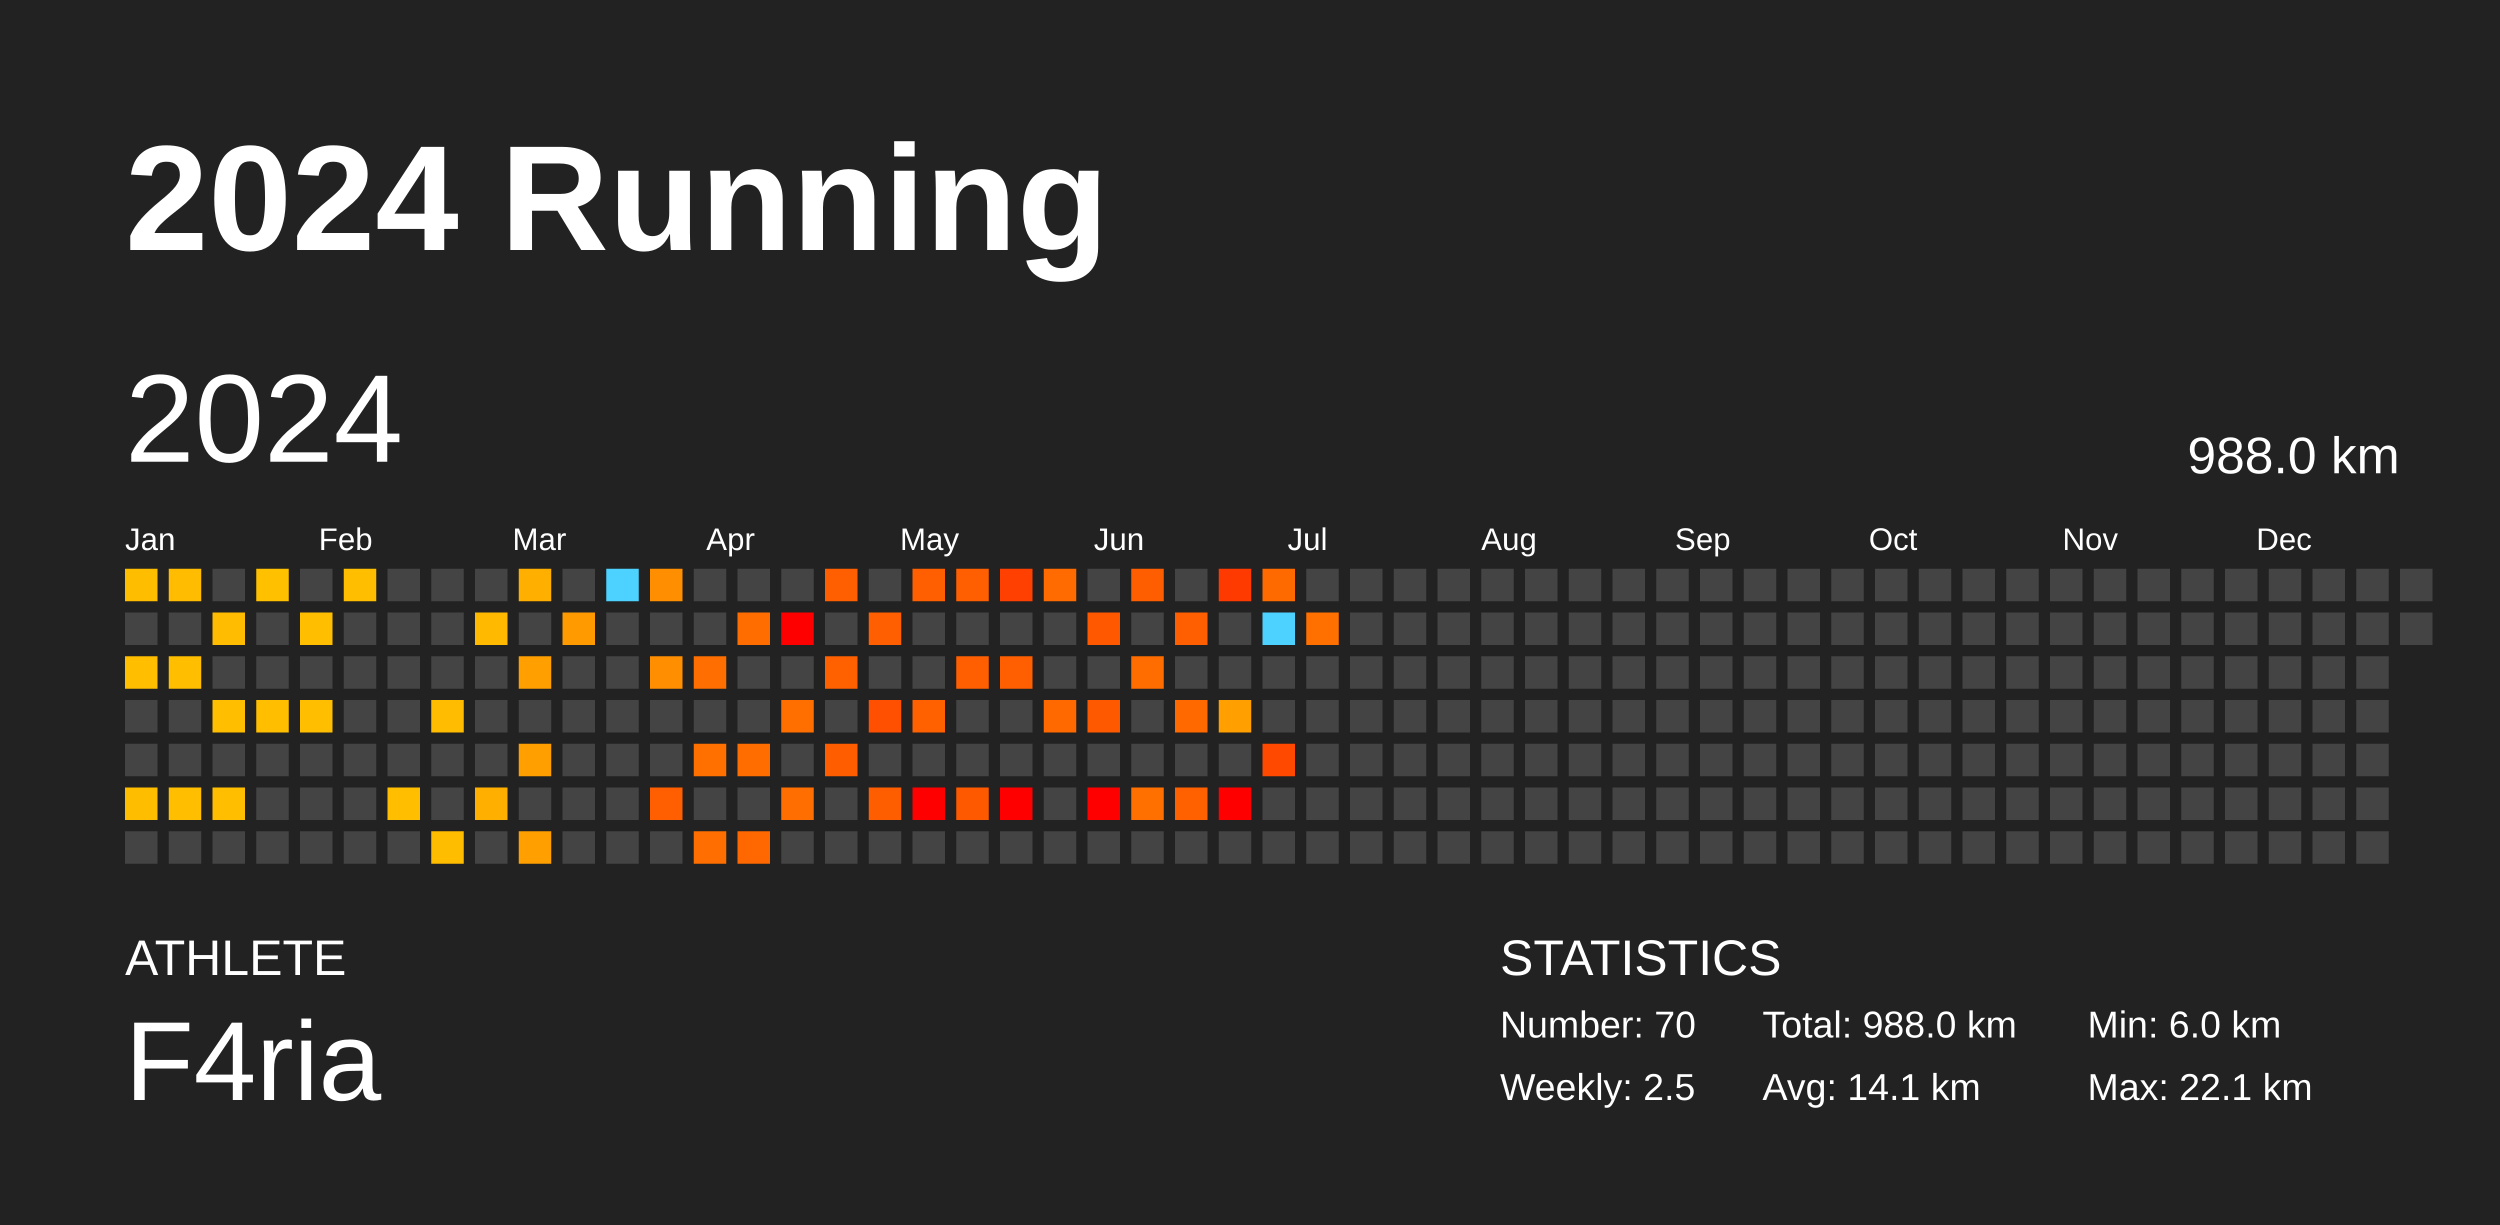
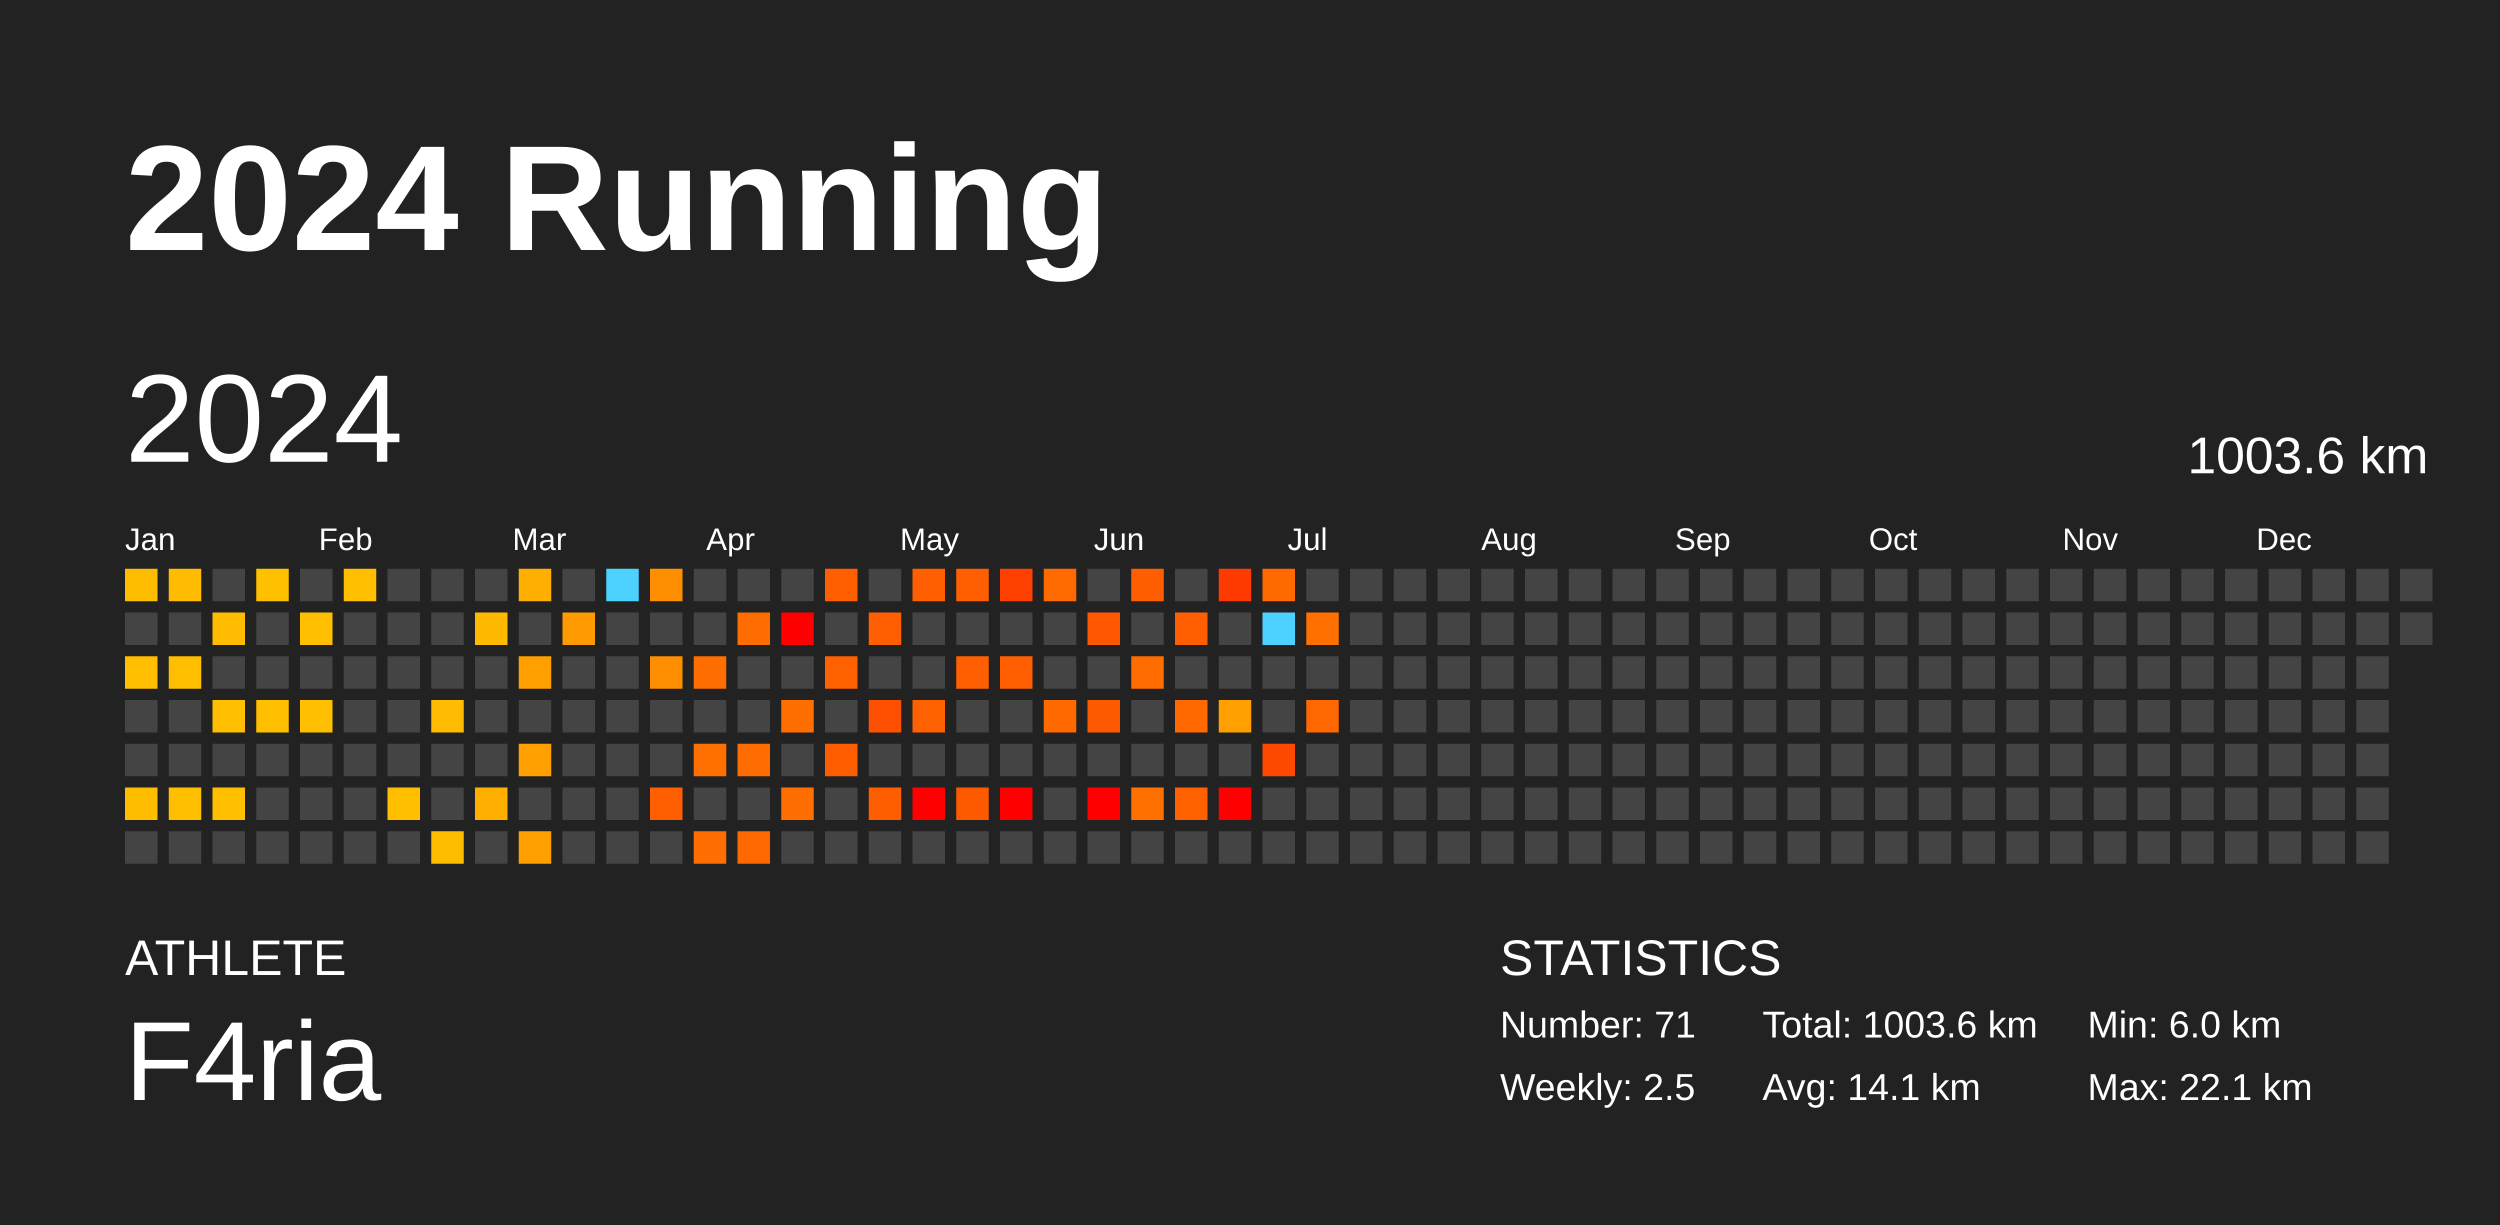
<svg xmlns="http://www.w3.org/2000/svg" baseProfile="full" height="98mm" version="1.1" viewBox="0,0,200,98" width="200mm">
  <defs />
  <rect fill="#222222" height="98" width="200" x="0" y="0" />
  <text fill="#FFFFFF" style="font-size:12px; font-family:Arial; font-weight:bold;" x="10" y="20">2024 Running</text>
  <text fill="#FFFFFF" style="font-size:4px; font-family:Arial" x="10" y="78">ATHLETE</text>
  <text fill="#FFFFFF" style="font-size:9px; font-family:Arial" x="10" y="88">F4ria</text>
  <text fill="#FFFFFF" style="font-size:4px; font-family:Arial" x="120" y="78">STATISTICS</text>
-   <text fill="#FFFFFF" style="font-size:3px; font-family:Arial" x="120" y="83">Number: 70</text>
+   <text fill="#FFFFFF" style="font-size:3px; font-family:Arial" x="120" y="83">Number: 71</text>
  <text fill="#FFFFFF" style="font-size:3px; font-family:Arial" x="120" y="88">Weekly: 2.5</text>
-   <text fill="#FFFFFF" style="font-size:3px; font-family:Arial" x="141" y="83">Total: 988.0 km</text>
+   <text fill="#FFFFFF" style="font-size:3px; font-family:Arial" x="141" y="83">Total: 1003.6 km</text>
  <text fill="#FFFFFF" style="font-size:3px; font-family:Arial" x="141" y="88">Avg: 14.1 km</text>
  <text fill="#FFFFFF" style="font-size:3px; font-family:Arial" x="167" y="83">Min: 6.0 km</text>
  <text fill="#FFFFFF" style="font-size:3px; font-family:Arial" x="167" y="88">Max: 22.1 km</text>
  <text dominant-baseline="hanging" fill="#FFFFFF" style="font-size:10.0px; font-family:Arial;" x="10" y="30">2024</text>
-   <text dominant-baseline="hanging" fill="#FFFFFF" style="font-size:4.125px; font-family:Arial;" x="175" y="35">988.0 km</text>
+   <text dominant-baseline="hanging" fill="#FFFFFF" style="font-size:4.125px; font-family:Arial;" x="175" y="35">1003.6 km</text>
  <text fill="#FFFFFF" style="font-size:2.5px; font-family:Arial" x="10.0" y="44">Jan</text>
  <text fill="#FFFFFF" style="font-size:2.5px; font-family:Arial" x="25.5" y="44">Feb</text>
  <text fill="#FFFFFF" style="font-size:2.5px; font-family:Arial" x="41.0" y="44">Mar</text>
  <text fill="#FFFFFF" style="font-size:2.5px; font-family:Arial" x="56.5" y="44">Apr</text>
  <text fill="#FFFFFF" style="font-size:2.5px; font-family:Arial" x="72.0" y="44">May</text>
  <text fill="#FFFFFF" style="font-size:2.5px; font-family:Arial" x="87.5" y="44">Jun</text>
  <text fill="#FFFFFF" style="font-size:2.5px; font-family:Arial" x="103.0" y="44">Jul</text>
  <text fill="#FFFFFF" style="font-size:2.5px; font-family:Arial" x="118.5" y="44">Aug</text>
  <text fill="#FFFFFF" style="font-size:2.5px; font-family:Arial" x="134.0" y="44">Sep</text>
  <text fill="#FFFFFF" style="font-size:2.5px; font-family:Arial" x="149.5" y="44">Oct</text>
  <text fill="#FFFFFF" style="font-size:2.5px; font-family:Arial" x="165.0" y="44">Nov</text>
  <text fill="#FFFFFF" style="font-size:2.5px; font-family:Arial" x="180.5" y="44">Dec</text>
  <rect fill="#ffbd00" height="2.6" width="2.6" x="10.0" y="45.5" />
  <rect fill="#444444" height="2.6" width="2.6" x="10.0" y="49.0" />
  <rect fill="#ffbe00" height="2.6" width="2.6" x="10.0" y="52.5" />
  <rect fill="#444444" height="2.6" width="2.6" x="10.0" y="56.0" />
  <rect fill="#444444" height="2.6" width="2.6" x="10.0" y="59.5" />
  <rect fill="#ffbd00" height="2.6" width="2.6" x="10.0" y="63.0" />
  <rect fill="#444444" height="2.6" width="2.6" x="10.0" y="66.5" />
  <rect fill="#ffbc00" height="2.6" width="2.6" x="13.5" y="45.5" />
  <rect fill="#444444" height="2.6" width="2.6" x="13.5" y="49.0" />
  <rect fill="#ffbe00" height="2.6" width="2.6" x="13.5" y="52.5" />
  <rect fill="#444444" height="2.6" width="2.6" x="13.5" y="56.0" />
  <rect fill="#444444" height="2.6" width="2.6" x="13.5" y="59.5" />
  <rect fill="#ffbf00" height="2.6" width="2.6" x="13.5" y="63.0" />
  <rect fill="#444444" height="2.6" width="2.6" x="13.5" y="66.5" />
  <rect fill="#444444" height="2.6" width="2.6" x="17.0" y="45.5" />
  <rect fill="#ffbc00" height="2.6" width="2.6" x="17.0" y="49.0" />
  <rect fill="#444444" height="2.6" width="2.6" x="17.0" y="52.5" />
  <rect fill="#ffbe00" height="2.6" width="2.6" x="17.0" y="56.0" />
  <rect fill="#444444" height="2.6" width="2.6" x="17.0" y="59.5" />
  <rect fill="#ffbf00" height="2.6" width="2.6" x="17.0" y="63.0" />
  <rect fill="#444444" height="2.6" width="2.6" x="17.0" y="66.5" />
  <rect fill="#ffc000" height="2.6" width="2.6" x="20.5" y="45.5" />
  <rect fill="#444444" height="2.6" width="2.6" x="20.5" y="49.0" />
  <rect fill="#444444" height="2.6" width="2.6" x="20.5" y="52.5" />
  <rect fill="#ffbf00" height="2.6" width="2.6" x="20.5" y="56.0" />
  <rect fill="#444444" height="2.6" width="2.6" x="20.5" y="59.5" />
  <rect fill="#444444" height="2.6" width="2.6" x="20.5" y="63.0" />
  <rect fill="#444444" height="2.6" width="2.6" x="20.5" y="66.5" />
  <rect fill="#444444" height="2.6" width="2.6" x="24.0" y="45.5" />
  <rect fill="#ffbf00" height="2.6" width="2.6" x="24.0" y="49.0" />
  <rect fill="#444444" height="2.6" width="2.6" x="24.0" y="52.5" />
  <rect fill="#ffbf00" height="2.6" width="2.6" x="24.0" y="56.0" />
  <rect fill="#444444" height="2.6" width="2.6" x="24.0" y="59.5" />
  <rect fill="#444444" height="2.6" width="2.6" x="24.0" y="63.0" />
  <rect fill="#444444" height="2.6" width="2.6" x="24.0" y="66.5" />
  <rect fill="#ffbf00" height="2.6" width="2.6" x="27.5" y="45.5" />
  <rect fill="#444444" height="2.6" width="2.6" x="27.5" y="49.0" />
  <rect fill="#444444" height="2.6" width="2.6" x="27.5" y="52.5" />
  <rect fill="#444444" height="2.6" width="2.6" x="27.5" y="56.0" />
  <rect fill="#444444" height="2.6" width="2.6" x="27.5" y="59.5" />
  <rect fill="#444444" height="2.6" width="2.6" x="27.5" y="63.0" />
  <rect fill="#444444" height="2.6" width="2.6" x="27.5" y="66.5" />
  <rect fill="#444444" height="2.6" width="2.6" x="31.0" y="45.5" />
  <rect fill="#444444" height="2.6" width="2.6" x="31.0" y="49.0" />
  <rect fill="#444444" height="2.6" width="2.6" x="31.0" y="52.5" />
  <rect fill="#444444" height="2.6" width="2.6" x="31.0" y="56.0" />
  <rect fill="#444444" height="2.6" width="2.6" x="31.0" y="59.5" />
  <rect fill="#ffbf00" height="2.6" width="2.6" x="31.0" y="63.0" />
  <rect fill="#444444" height="2.6" width="2.6" x="31.0" y="66.5" />
  <rect fill="#444444" height="2.6" width="2.6" x="34.5" y="45.5" />
  <rect fill="#444444" height="2.6" width="2.6" x="34.5" y="49.0" />
  <rect fill="#444444" height="2.6" width="2.6" x="34.5" y="52.5" />
  <rect fill="#ffbc00" height="2.6" width="2.6" x="34.5" y="56.0" />
  <rect fill="#444444" height="2.6" width="2.6" x="34.5" y="59.5" />
  <rect fill="#444444" height="2.6" width="2.6" x="34.5" y="63.0" />
  <rect fill="#ffbd00" height="2.6" width="2.6" x="34.5" y="66.5" />
  <rect fill="#444444" height="2.6" width="2.6" x="38.0" y="45.5" />
  <rect fill="#ffba00" height="2.6" width="2.6" x="38.0" y="49.0" />
  <rect fill="#444444" height="2.6" width="2.6" x="38.0" y="52.5" />
  <rect fill="#444444" height="2.6" width="2.6" x="38.0" y="56.0" />
  <rect fill="#444444" height="2.6" width="2.6" x="38.0" y="59.5" />
  <rect fill="#ffaf00" height="2.6" width="2.6" x="38.0" y="63.0" />
  <rect fill="#444444" height="2.6" width="2.6" x="38.0" y="66.5" />
  <rect fill="#ffaf00" height="2.6" width="2.6" x="41.5" y="45.5" />
  <rect fill="#444444" height="2.6" width="2.6" x="41.5" y="49.0" />
  <rect fill="#ffa000" height="2.6" width="2.6" x="41.5" y="52.5" />
  <rect fill="#444444" height="2.6" width="2.6" x="41.5" y="56.0" />
  <rect fill="#ff9f00" height="2.6" width="2.6" x="41.5" y="59.5" />
  <rect fill="#444444" height="2.6" width="2.6" x="41.5" y="63.0" />
  <rect fill="#ffa000" height="2.6" width="2.6" x="41.5" y="66.5" />
  <rect fill="#444444" height="2.6" width="2.6" x="45.0" y="45.5" />
  <rect fill="#ff9b00" height="2.6" width="2.6" x="45.0" y="49.0" />
  <rect fill="#444444" height="2.6" width="2.6" x="45.0" y="52.5" />
  <rect fill="#444444" height="2.6" width="2.6" x="45.0" y="56.0" />
  <rect fill="#444444" height="2.6" width="2.6" x="45.0" y="59.5" />
  <rect fill="#444444" height="2.6" width="2.6" x="45.0" y="63.0" />
  <rect fill="#444444" height="2.6" width="2.6" x="45.0" y="66.5" />
  <rect fill="#4dd2ff" height="2.6" width="2.6" x="48.5" y="45.5" />
  <rect fill="#444444" height="2.6" width="2.6" x="48.5" y="49.0" />
  <rect fill="#444444" height="2.6" width="2.6" x="48.5" y="52.5" />
  <rect fill="#444444" height="2.6" width="2.6" x="48.5" y="56.0" />
  <rect fill="#444444" height="2.6" width="2.6" x="48.5" y="59.5" />
  <rect fill="#444444" height="2.6" width="2.6" x="48.5" y="63.0" />
  <rect fill="#444444" height="2.6" width="2.6" x="48.5" y="66.5" />
  <rect fill="#ff8e00" height="2.6" width="2.6" x="52.0" y="45.5" />
  <rect fill="#444444" height="2.6" width="2.6" x="52.0" y="49.0" />
  <rect fill="#ff8f00" height="2.6" width="2.6" x="52.0" y="52.5" />
  <rect fill="#444444" height="2.6" width="2.6" x="52.0" y="56.0" />
  <rect fill="#444444" height="2.6" width="2.6" x="52.0" y="59.5" />
  <rect fill="#ff5f00" height="2.6" width="2.6" x="52.0" y="63.0" />
  <rect fill="#444444" height="2.6" width="2.6" x="52.0" y="66.5" />
  <rect fill="#444444" height="2.6" width="2.6" x="55.5" y="45.5" />
  <rect fill="#444444" height="2.6" width="2.6" x="55.5" y="49.0" />
  <rect fill="#ff6e00" height="2.6" width="2.6" x="55.5" y="52.5" />
  <rect fill="#444444" height="2.6" width="2.6" x="55.5" y="56.0" />
  <rect fill="#ff7000" height="2.6" width="2.6" x="55.5" y="59.5" />
  <rect fill="#444444" height="2.6" width="2.6" x="55.5" y="63.0" />
  <rect fill="#ff6e00" height="2.6" width="2.6" x="55.5" y="66.5" />
  <rect fill="#444444" height="2.6" width="2.6" x="59.0" y="45.5" />
  <rect fill="#ff6d00" height="2.6" width="2.6" x="59.0" y="49.0" />
  <rect fill="#444444" height="2.6" width="2.6" x="59.0" y="52.5" />
  <rect fill="#444444" height="2.6" width="2.6" x="59.0" y="56.0" />
  <rect fill="#ff6d00" height="2.6" width="2.6" x="59.0" y="59.5" />
  <rect fill="#444444" height="2.6" width="2.6" x="59.0" y="63.0" />
  <rect fill="#ff6800" height="2.6" width="2.6" x="59.0" y="66.5" />
  <rect fill="#444444" height="2.6" width="2.6" x="62.5" y="45.5" />
  <rect fill="red" height="2.6" width="2.6" x="62.5" y="49.0" />
  <rect fill="#444444" height="2.6" width="2.6" x="62.5" y="52.5" />
  <rect fill="#ff6f00" height="2.6" width="2.6" x="62.5" y="56.0" />
  <rect fill="#444444" height="2.6" width="2.6" x="62.5" y="59.5" />
  <rect fill="#ff6e00" height="2.6" width="2.6" x="62.5" y="63.0" />
  <rect fill="#444444" height="2.6" width="2.6" x="62.5" y="66.5" />
  <rect fill="#ff5f00" height="2.6" width="2.6" x="66.0" y="45.5" />
  <rect fill="#444444" height="2.6" width="2.6" x="66.0" y="49.0" />
  <rect fill="#ff6000" height="2.6" width="2.6" x="66.0" y="52.5" />
  <rect fill="#444444" height="2.6" width="2.6" x="66.0" y="56.0" />
  <rect fill="#ff5d00" height="2.6" width="2.6" x="66.0" y="59.5" />
  <rect fill="#444444" height="2.6" width="2.6" x="66.0" y="63.0" />
  <rect fill="#444444" height="2.6" width="2.6" x="66.0" y="66.5" />
  <rect fill="#444444" height="2.6" width="2.6" x="69.5" y="45.5" />
  <rect fill="#ff5f00" height="2.6" width="2.6" x="69.5" y="49.0" />
  <rect fill="#444444" height="2.6" width="2.6" x="69.5" y="52.5" />
  <rect fill="#ff4f00" height="2.6" width="2.6" x="69.5" y="56.0" />
  <rect fill="#444444" height="2.6" width="2.6" x="69.5" y="59.5" />
  <rect fill="#ff5e00" height="2.6" width="2.6" x="69.5" y="63.0" />
  <rect fill="#444444" height="2.6" width="2.6" x="69.5" y="66.5" />
  <rect fill="#ff5f00" height="2.6" width="2.6" x="73.0" y="45.5" />
  <rect fill="#444444" height="2.6" width="2.6" x="73.0" y="49.0" />
  <rect fill="#444444" height="2.6" width="2.6" x="73.0" y="52.5" />
  <rect fill="#ff6000" height="2.6" width="2.6" x="73.0" y="56.0" />
  <rect fill="#444444" height="2.6" width="2.6" x="73.0" y="59.5" />
  <rect fill="red" height="2.6" width="2.6" x="73.0" y="63.0" />
  <rect fill="#444444" height="2.6" width="2.6" x="73.0" y="66.5" />
  <rect fill="#ff5f00" height="2.6" width="2.6" x="76.5" y="45.5" />
  <rect fill="#444444" height="2.6" width="2.6" x="76.5" y="49.0" />
  <rect fill="#ff5f00" height="2.6" width="2.6" x="76.5" y="52.5" />
  <rect fill="#444444" height="2.6" width="2.6" x="76.5" y="56.0" />
  <rect fill="#444444" height="2.6" width="2.6" x="76.5" y="59.5" />
  <rect fill="#ff5900" height="2.6" width="2.6" x="76.5" y="63.0" />
  <rect fill="#444444" height="2.6" width="2.6" x="76.5" y="66.5" />
  <rect fill="#ff4000" height="2.6" width="2.6" x="80.0" y="45.5" />
  <rect fill="#444444" height="2.6" width="2.6" x="80.0" y="49.0" />
  <rect fill="#ff5f00" height="2.6" width="2.6" x="80.0" y="52.5" />
  <rect fill="#444444" height="2.6" width="2.6" x="80.0" y="56.0" />
  <rect fill="#444444" height="2.6" width="2.6" x="80.0" y="59.5" />
  <rect fill="red" height="2.6" width="2.6" x="80.0" y="63.0" />
  <rect fill="#444444" height="2.6" width="2.6" x="80.0" y="66.5" />
  <rect fill="#ff6b00" height="2.6" width="2.6" x="83.5" y="45.5" />
  <rect fill="#444444" height="2.6" width="2.6" x="83.5" y="49.0" />
  <rect fill="#444444" height="2.6" width="2.6" x="83.5" y="52.5" />
  <rect fill="#ff6900" height="2.6" width="2.6" x="83.5" y="56.0" />
  <rect fill="#444444" height="2.6" width="2.6" x="83.5" y="59.5" />
  <rect fill="#444444" height="2.6" width="2.6" x="83.5" y="63.0" />
  <rect fill="#444444" height="2.6" width="2.6" x="83.5" y="66.5" />
  <rect fill="#444444" height="2.6" width="2.6" x="87.0" y="45.5" />
  <rect fill="#ff5800" height="2.6" width="2.6" x="87.0" y="49.0" />
  <rect fill="#444444" height="2.6" width="2.6" x="87.0" y="52.5" />
  <rect fill="#ff5900" height="2.6" width="2.6" x="87.0" y="56.0" />
  <rect fill="#444444" height="2.6" width="2.6" x="87.0" y="59.5" />
  <rect fill="red" height="2.6" width="2.6" x="87.0" y="63.0" />
  <rect fill="#444444" height="2.6" width="2.6" x="87.0" y="66.5" />
  <rect fill="#ff5e00" height="2.6" width="2.6" x="90.5" y="45.5" />
  <rect fill="#444444" height="2.6" width="2.6" x="90.5" y="49.0" />
  <rect fill="#ff6d00" height="2.6" width="2.6" x="90.5" y="52.5" />
  <rect fill="#444444" height="2.6" width="2.6" x="90.5" y="56.0" />
  <rect fill="#444444" height="2.6" width="2.6" x="90.5" y="59.5" />
  <rect fill="#ff7000" height="2.6" width="2.6" x="90.5" y="63.0" />
  <rect fill="#444444" height="2.6" width="2.6" x="90.5" y="66.5" />
  <rect fill="#444444" height="2.6" width="2.6" x="94.0" y="45.5" />
  <rect fill="#ff5f00" height="2.6" width="2.6" x="94.0" y="49.0" />
  <rect fill="#444444" height="2.6" width="2.6" x="94.0" y="52.5" />
  <rect fill="#ff6900" height="2.6" width="2.6" x="94.0" y="56.0" />
  <rect fill="#444444" height="2.6" width="2.6" x="94.0" y="59.5" />
  <rect fill="#ff6000" height="2.6" width="2.6" x="94.0" y="63.0" />
  <rect fill="#444444" height="2.6" width="2.6" x="94.0" y="66.5" />
  <rect fill="#ff3a00" height="2.6" width="2.6" x="97.5" y="45.5" />
  <rect fill="#444444" height="2.6" width="2.6" x="97.5" y="49.0" />
  <rect fill="#444444" height="2.6" width="2.6" x="97.5" y="52.5" />
  <rect fill="#ffa000" height="2.6" width="2.6" x="97.5" y="56.0" />
  <rect fill="#444444" height="2.6" width="2.6" x="97.5" y="59.5" />
  <rect fill="red" height="2.6" width="2.6" x="97.5" y="63.0" />
  <rect fill="#444444" height="2.6" width="2.6" x="97.5" y="66.5" />
  <rect fill="#ff6a00" height="2.6" width="2.6" x="101.0" y="45.5" />
  <rect fill="#4dd2ff" height="2.6" width="2.6" x="101.0" y="49.0" />
  <rect fill="#444444" height="2.6" width="2.6" x="101.0" y="52.5" />
  <rect fill="#444444" height="2.6" width="2.6" x="101.0" y="56.0" />
  <rect fill="#ff4800" height="2.6" width="2.6" x="101.0" y="59.5" />
  <rect fill="#444444" height="2.6" width="2.6" x="101.0" y="63.0" />
  <rect fill="#444444" height="2.6" width="2.6" x="101.0" y="66.5" />
  <rect fill="#444444" height="2.6" width="2.6" x="104.5" y="45.5" />
  <rect fill="#ff7000" height="2.6" width="2.6" x="104.5" y="49.0" />
  <rect fill="#444444" height="2.6" width="2.6" x="104.5" y="52.5" />
-   <rect fill="#444444" height="2.6" width="2.6" x="104.5" y="56.0" />
+   <rect fill="#ff6700" height="2.6" width="2.6" x="104.5" y="56.0" />
  <rect fill="#444444" height="2.6" width="2.6" x="104.5" y="59.5" />
  <rect fill="#444444" height="2.6" width="2.6" x="104.5" y="63.0" />
  <rect fill="#444444" height="2.6" width="2.6" x="104.5" y="66.5" />
  <rect fill="#444444" height="2.6" width="2.6" x="108.0" y="45.5" />
  <rect fill="#444444" height="2.6" width="2.6" x="108.0" y="49.0" />
  <rect fill="#444444" height="2.6" width="2.6" x="108.0" y="52.5" />
  <rect fill="#444444" height="2.6" width="2.6" x="108.0" y="56.0" />
  <rect fill="#444444" height="2.6" width="2.6" x="108.0" y="59.5" />
  <rect fill="#444444" height="2.6" width="2.6" x="108.0" y="63.0" />
  <rect fill="#444444" height="2.6" width="2.6" x="108.0" y="66.5" />
  <rect fill="#444444" height="2.6" width="2.6" x="111.5" y="45.5" />
  <rect fill="#444444" height="2.6" width="2.6" x="111.5" y="49.0" />
  <rect fill="#444444" height="2.6" width="2.6" x="111.5" y="52.5" />
  <rect fill="#444444" height="2.6" width="2.6" x="111.5" y="56.0" />
  <rect fill="#444444" height="2.6" width="2.6" x="111.5" y="59.5" />
  <rect fill="#444444" height="2.6" width="2.6" x="111.5" y="63.0" />
  <rect fill="#444444" height="2.6" width="2.6" x="111.5" y="66.5" />
  <rect fill="#444444" height="2.6" width="2.6" x="115.0" y="45.5" />
  <rect fill="#444444" height="2.6" width="2.6" x="115.0" y="49.0" />
  <rect fill="#444444" height="2.6" width="2.6" x="115.0" y="52.5" />
  <rect fill="#444444" height="2.6" width="2.6" x="115.0" y="56.0" />
  <rect fill="#444444" height="2.6" width="2.6" x="115.0" y="59.5" />
  <rect fill="#444444" height="2.6" width="2.6" x="115.0" y="63.0" />
  <rect fill="#444444" height="2.6" width="2.6" x="115.0" y="66.5" />
  <rect fill="#444444" height="2.6" width="2.6" x="118.5" y="45.5" />
  <rect fill="#444444" height="2.6" width="2.6" x="118.5" y="49.0" />
  <rect fill="#444444" height="2.6" width="2.6" x="118.5" y="52.5" />
  <rect fill="#444444" height="2.6" width="2.6" x="118.5" y="56.0" />
  <rect fill="#444444" height="2.6" width="2.6" x="118.5" y="59.5" />
  <rect fill="#444444" height="2.6" width="2.6" x="118.5" y="63.0" />
  <rect fill="#444444" height="2.6" width="2.6" x="118.5" y="66.5" />
  <rect fill="#444444" height="2.6" width="2.6" x="122.0" y="45.5" />
  <rect fill="#444444" height="2.6" width="2.6" x="122.0" y="49.0" />
  <rect fill="#444444" height="2.6" width="2.6" x="122.0" y="52.5" />
  <rect fill="#444444" height="2.6" width="2.6" x="122.0" y="56.0" />
  <rect fill="#444444" height="2.6" width="2.6" x="122.0" y="59.5" />
  <rect fill="#444444" height="2.6" width="2.6" x="122.0" y="63.0" />
  <rect fill="#444444" height="2.6" width="2.6" x="122.0" y="66.5" />
  <rect fill="#444444" height="2.6" width="2.6" x="125.5" y="45.5" />
  <rect fill="#444444" height="2.6" width="2.6" x="125.5" y="49.0" />
  <rect fill="#444444" height="2.6" width="2.6" x="125.5" y="52.5" />
  <rect fill="#444444" height="2.6" width="2.6" x="125.5" y="56.0" />
  <rect fill="#444444" height="2.6" width="2.6" x="125.5" y="59.5" />
  <rect fill="#444444" height="2.6" width="2.6" x="125.5" y="63.0" />
  <rect fill="#444444" height="2.6" width="2.6" x="125.5" y="66.5" />
  <rect fill="#444444" height="2.6" width="2.6" x="129.0" y="45.5" />
  <rect fill="#444444" height="2.6" width="2.6" x="129.0" y="49.0" />
  <rect fill="#444444" height="2.6" width="2.6" x="129.0" y="52.5" />
  <rect fill="#444444" height="2.6" width="2.6" x="129.0" y="56.0" />
  <rect fill="#444444" height="2.6" width="2.6" x="129.0" y="59.5" />
  <rect fill="#444444" height="2.6" width="2.6" x="129.0" y="63.0" />
  <rect fill="#444444" height="2.6" width="2.6" x="129.0" y="66.5" />
  <rect fill="#444444" height="2.6" width="2.6" x="132.5" y="45.5" />
  <rect fill="#444444" height="2.6" width="2.6" x="132.5" y="49.0" />
  <rect fill="#444444" height="2.6" width="2.6" x="132.5" y="52.5" />
  <rect fill="#444444" height="2.6" width="2.6" x="132.5" y="56.0" />
  <rect fill="#444444" height="2.6" width="2.6" x="132.5" y="59.5" />
  <rect fill="#444444" height="2.6" width="2.6" x="132.5" y="63.0" />
  <rect fill="#444444" height="2.6" width="2.6" x="132.5" y="66.5" />
  <rect fill="#444444" height="2.6" width="2.6" x="136.0" y="45.5" />
  <rect fill="#444444" height="2.6" width="2.6" x="136.0" y="49.0" />
  <rect fill="#444444" height="2.6" width="2.6" x="136.0" y="52.5" />
  <rect fill="#444444" height="2.6" width="2.6" x="136.0" y="56.0" />
  <rect fill="#444444" height="2.6" width="2.6" x="136.0" y="59.5" />
  <rect fill="#444444" height="2.6" width="2.6" x="136.0" y="63.0" />
  <rect fill="#444444" height="2.6" width="2.6" x="136.0" y="66.5" />
  <rect fill="#444444" height="2.6" width="2.6" x="139.5" y="45.5" />
  <rect fill="#444444" height="2.6" width="2.6" x="139.5" y="49.0" />
  <rect fill="#444444" height="2.6" width="2.6" x="139.5" y="52.5" />
  <rect fill="#444444" height="2.6" width="2.6" x="139.5" y="56.0" />
  <rect fill="#444444" height="2.6" width="2.6" x="139.5" y="59.5" />
  <rect fill="#444444" height="2.6" width="2.6" x="139.5" y="63.0" />
  <rect fill="#444444" height="2.6" width="2.6" x="139.5" y="66.5" />
  <rect fill="#444444" height="2.6" width="2.6" x="143.0" y="45.5" />
  <rect fill="#444444" height="2.6" width="2.6" x="143.0" y="49.0" />
  <rect fill="#444444" height="2.6" width="2.6" x="143.0" y="52.5" />
  <rect fill="#444444" height="2.6" width="2.6" x="143.0" y="56.0" />
  <rect fill="#444444" height="2.6" width="2.6" x="143.0" y="59.5" />
  <rect fill="#444444" height="2.6" width="2.6" x="143.0" y="63.0" />
  <rect fill="#444444" height="2.6" width="2.6" x="143.0" y="66.5" />
  <rect fill="#444444" height="2.6" width="2.6" x="146.5" y="45.5" />
  <rect fill="#444444" height="2.6" width="2.6" x="146.5" y="49.0" />
  <rect fill="#444444" height="2.6" width="2.6" x="146.5" y="52.5" />
  <rect fill="#444444" height="2.6" width="2.6" x="146.5" y="56.0" />
  <rect fill="#444444" height="2.6" width="2.6" x="146.5" y="59.5" />
  <rect fill="#444444" height="2.6" width="2.6" x="146.5" y="63.0" />
  <rect fill="#444444" height="2.6" width="2.6" x="146.5" y="66.5" />
  <rect fill="#444444" height="2.6" width="2.6" x="150.0" y="45.5" />
  <rect fill="#444444" height="2.6" width="2.6" x="150.0" y="49.0" />
  <rect fill="#444444" height="2.6" width="2.6" x="150.0" y="52.5" />
  <rect fill="#444444" height="2.6" width="2.6" x="150.0" y="56.0" />
  <rect fill="#444444" height="2.6" width="2.6" x="150.0" y="59.5" />
  <rect fill="#444444" height="2.6" width="2.6" x="150.0" y="63.0" />
  <rect fill="#444444" height="2.6" width="2.6" x="150.0" y="66.5" />
  <rect fill="#444444" height="2.6" width="2.6" x="153.5" y="45.5" />
  <rect fill="#444444" height="2.6" width="2.6" x="153.5" y="49.0" />
  <rect fill="#444444" height="2.6" width="2.6" x="153.5" y="52.5" />
  <rect fill="#444444" height="2.6" width="2.6" x="153.5" y="56.0" />
  <rect fill="#444444" height="2.6" width="2.6" x="153.5" y="59.5" />
  <rect fill="#444444" height="2.6" width="2.6" x="153.5" y="63.0" />
  <rect fill="#444444" height="2.6" width="2.6" x="153.5" y="66.5" />
  <rect fill="#444444" height="2.6" width="2.6" x="157.0" y="45.5" />
  <rect fill="#444444" height="2.6" width="2.6" x="157.0" y="49.0" />
  <rect fill="#444444" height="2.6" width="2.6" x="157.0" y="52.5" />
  <rect fill="#444444" height="2.6" width="2.6" x="157.0" y="56.0" />
  <rect fill="#444444" height="2.6" width="2.6" x="157.0" y="59.5" />
  <rect fill="#444444" height="2.6" width="2.6" x="157.0" y="63.0" />
  <rect fill="#444444" height="2.6" width="2.6" x="157.0" y="66.5" />
  <rect fill="#444444" height="2.6" width="2.6" x="160.5" y="45.5" />
  <rect fill="#444444" height="2.6" width="2.6" x="160.5" y="49.0" />
  <rect fill="#444444" height="2.6" width="2.6" x="160.5" y="52.5" />
  <rect fill="#444444" height="2.6" width="2.6" x="160.5" y="56.0" />
  <rect fill="#444444" height="2.6" width="2.6" x="160.5" y="59.5" />
  <rect fill="#444444" height="2.6" width="2.6" x="160.5" y="63.0" />
  <rect fill="#444444" height="2.6" width="2.6" x="160.5" y="66.5" />
  <rect fill="#444444" height="2.6" width="2.6" x="164.0" y="45.5" />
  <rect fill="#444444" height="2.6" width="2.6" x="164.0" y="49.0" />
  <rect fill="#444444" height="2.6" width="2.6" x="164.0" y="52.5" />
  <rect fill="#444444" height="2.6" width="2.6" x="164.0" y="56.0" />
  <rect fill="#444444" height="2.6" width="2.6" x="164.0" y="59.5" />
  <rect fill="#444444" height="2.6" width="2.6" x="164.0" y="63.0" />
  <rect fill="#444444" height="2.6" width="2.6" x="164.0" y="66.5" />
  <rect fill="#444444" height="2.6" width="2.6" x="167.5" y="45.5" />
  <rect fill="#444444" height="2.6" width="2.6" x="167.5" y="49.0" />
  <rect fill="#444444" height="2.6" width="2.6" x="167.5" y="52.5" />
  <rect fill="#444444" height="2.6" width="2.6" x="167.5" y="56.0" />
  <rect fill="#444444" height="2.6" width="2.6" x="167.5" y="59.5" />
  <rect fill="#444444" height="2.6" width="2.6" x="167.5" y="63.0" />
  <rect fill="#444444" height="2.6" width="2.6" x="167.5" y="66.5" />
  <rect fill="#444444" height="2.6" width="2.6" x="171.0" y="45.5" />
  <rect fill="#444444" height="2.6" width="2.6" x="171.0" y="49.0" />
  <rect fill="#444444" height="2.6" width="2.6" x="171.0" y="52.5" />
  <rect fill="#444444" height="2.6" width="2.6" x="171.0" y="56.0" />
  <rect fill="#444444" height="2.6" width="2.6" x="171.0" y="59.5" />
  <rect fill="#444444" height="2.6" width="2.6" x="171.0" y="63.0" />
  <rect fill="#444444" height="2.6" width="2.6" x="171.0" y="66.5" />
  <rect fill="#444444" height="2.6" width="2.6" x="174.5" y="45.5" />
  <rect fill="#444444" height="2.6" width="2.6" x="174.5" y="49.0" />
  <rect fill="#444444" height="2.6" width="2.6" x="174.5" y="52.5" />
  <rect fill="#444444" height="2.6" width="2.6" x="174.5" y="56.0" />
  <rect fill="#444444" height="2.6" width="2.6" x="174.5" y="59.5" />
  <rect fill="#444444" height="2.6" width="2.6" x="174.5" y="63.0" />
  <rect fill="#444444" height="2.6" width="2.6" x="174.5" y="66.5" />
  <rect fill="#444444" height="2.6" width="2.6" x="178.0" y="45.5" />
  <rect fill="#444444" height="2.6" width="2.6" x="178.0" y="49.0" />
  <rect fill="#444444" height="2.6" width="2.6" x="178.0" y="52.5" />
  <rect fill="#444444" height="2.6" width="2.6" x="178.0" y="56.0" />
  <rect fill="#444444" height="2.6" width="2.6" x="178.0" y="59.5" />
  <rect fill="#444444" height="2.6" width="2.6" x="178.0" y="63.0" />
  <rect fill="#444444" height="2.6" width="2.6" x="178.0" y="66.5" />
  <rect fill="#444444" height="2.6" width="2.6" x="181.5" y="45.5" />
  <rect fill="#444444" height="2.6" width="2.6" x="181.5" y="49.0" />
  <rect fill="#444444" height="2.6" width="2.6" x="181.5" y="52.5" />
  <rect fill="#444444" height="2.6" width="2.6" x="181.5" y="56.0" />
  <rect fill="#444444" height="2.6" width="2.6" x="181.5" y="59.5" />
  <rect fill="#444444" height="2.6" width="2.6" x="181.5" y="63.0" />
  <rect fill="#444444" height="2.6" width="2.6" x="181.5" y="66.5" />
  <rect fill="#444444" height="2.6" width="2.6" x="185.0" y="45.5" />
  <rect fill="#444444" height="2.6" width="2.6" x="185.0" y="49.0" />
  <rect fill="#444444" height="2.6" width="2.6" x="185.0" y="52.5" />
  <rect fill="#444444" height="2.6" width="2.6" x="185.0" y="56.0" />
  <rect fill="#444444" height="2.6" width="2.6" x="185.0" y="59.5" />
  <rect fill="#444444" height="2.6" width="2.6" x="185.0" y="63.0" />
  <rect fill="#444444" height="2.6" width="2.6" x="185.0" y="66.5" />
  <rect fill="#444444" height="2.6" width="2.6" x="188.5" y="45.5" />
  <rect fill="#444444" height="2.6" width="2.6" x="188.5" y="49.0" />
  <rect fill="#444444" height="2.6" width="2.6" x="188.5" y="52.5" />
  <rect fill="#444444" height="2.6" width="2.6" x="188.5" y="56.0" />
  <rect fill="#444444" height="2.6" width="2.6" x="188.5" y="59.5" />
  <rect fill="#444444" height="2.6" width="2.6" x="188.5" y="63.0" />
  <rect fill="#444444" height="2.6" width="2.6" x="188.5" y="66.5" />
  <rect fill="#444444" height="2.6" width="2.6" x="192.0" y="45.5" />
  <rect fill="#444444" height="2.6" width="2.6" x="192.0" y="49.0" />
</svg>
